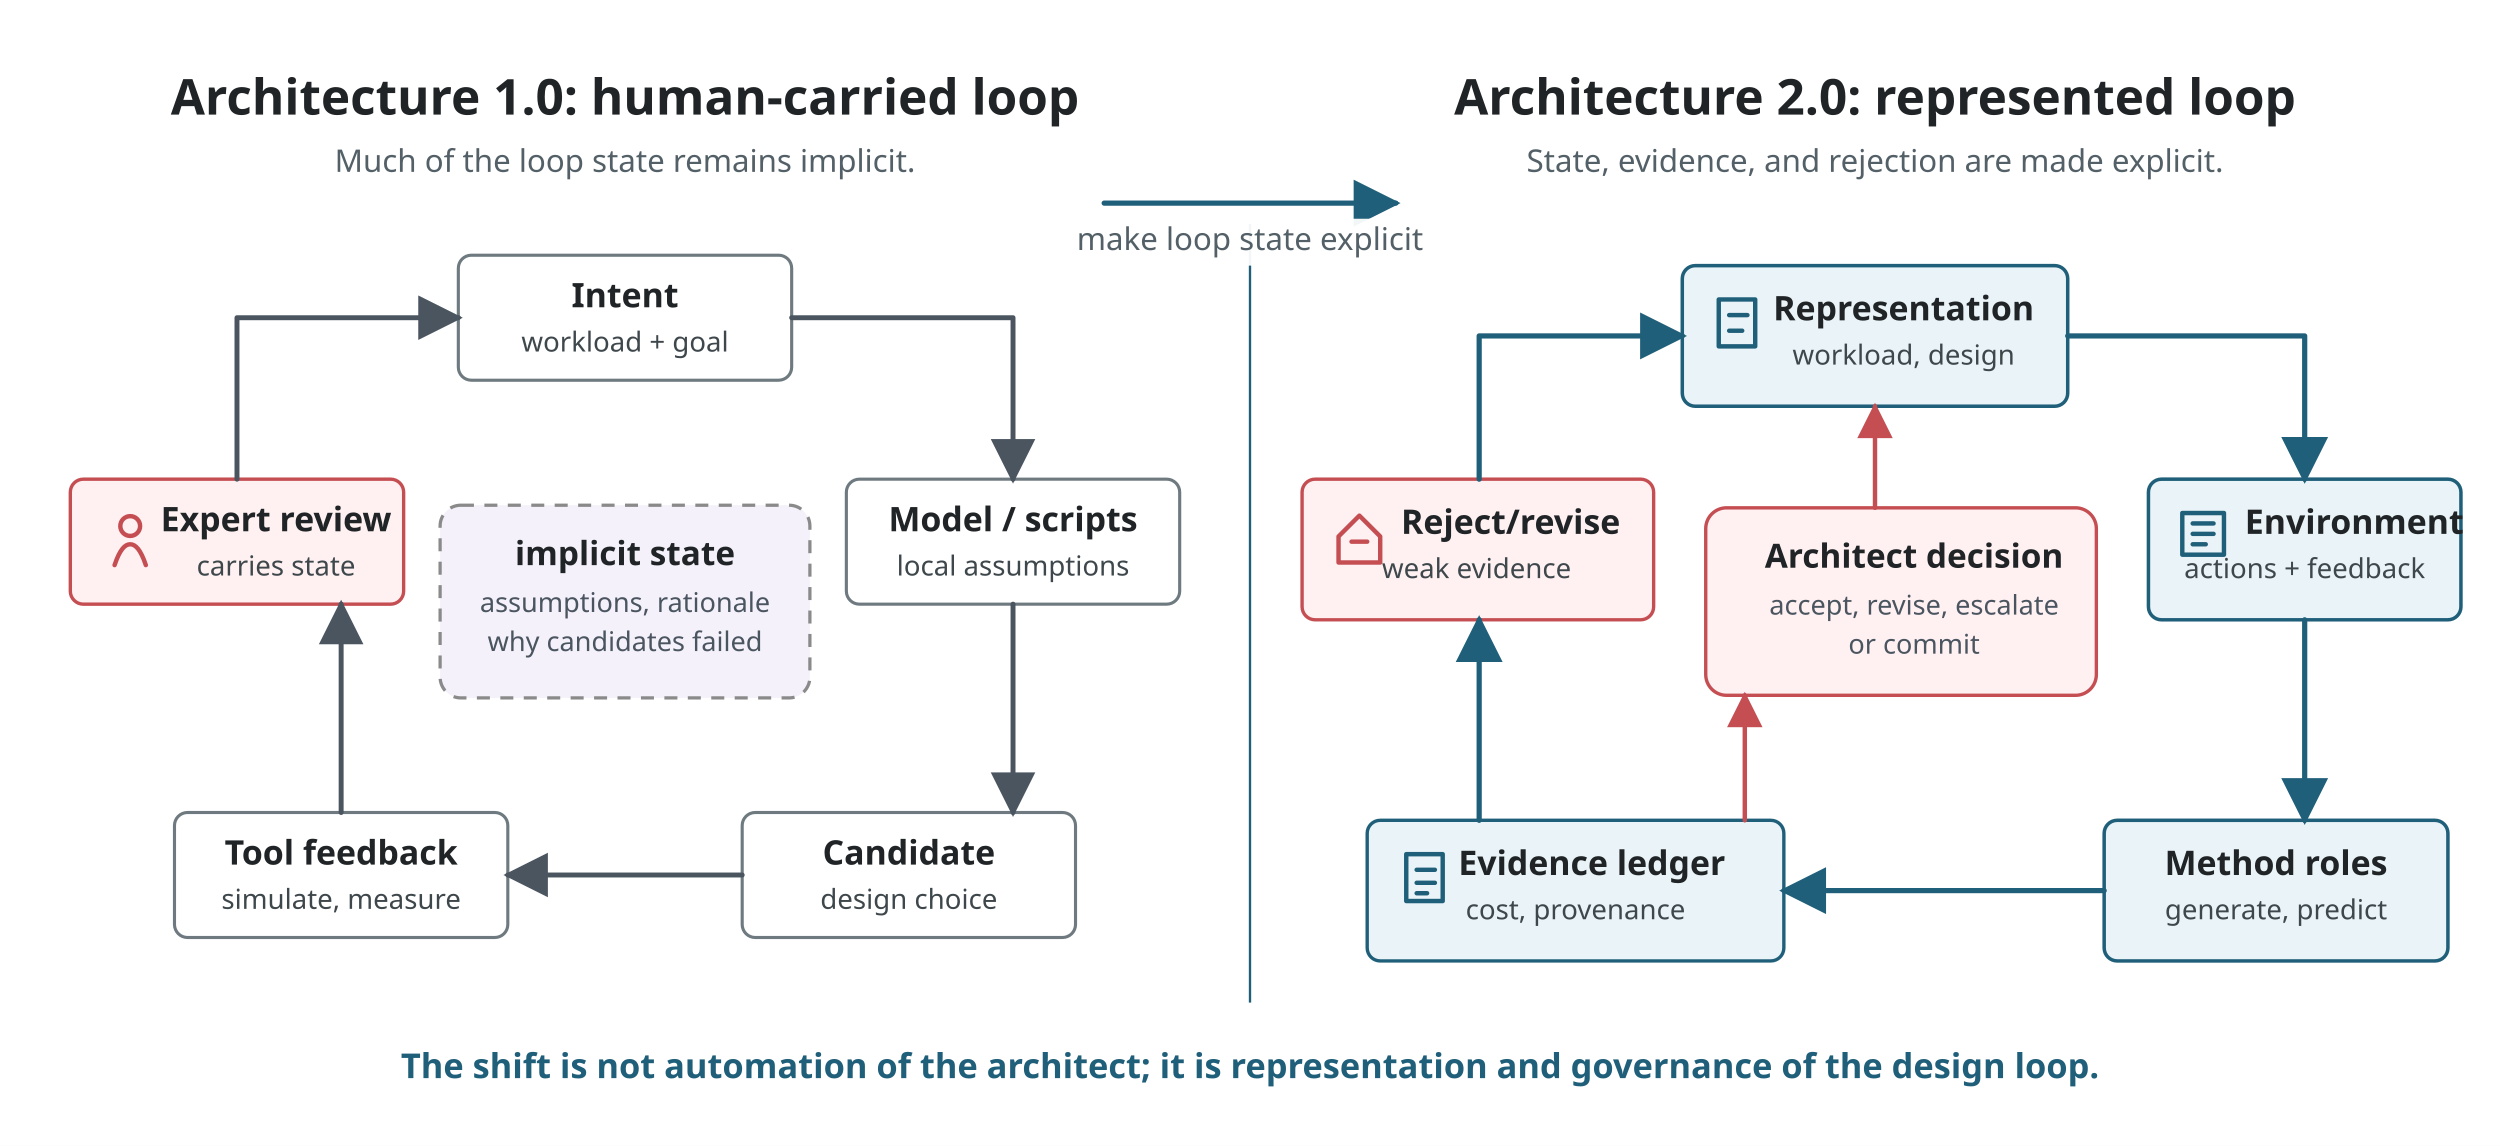
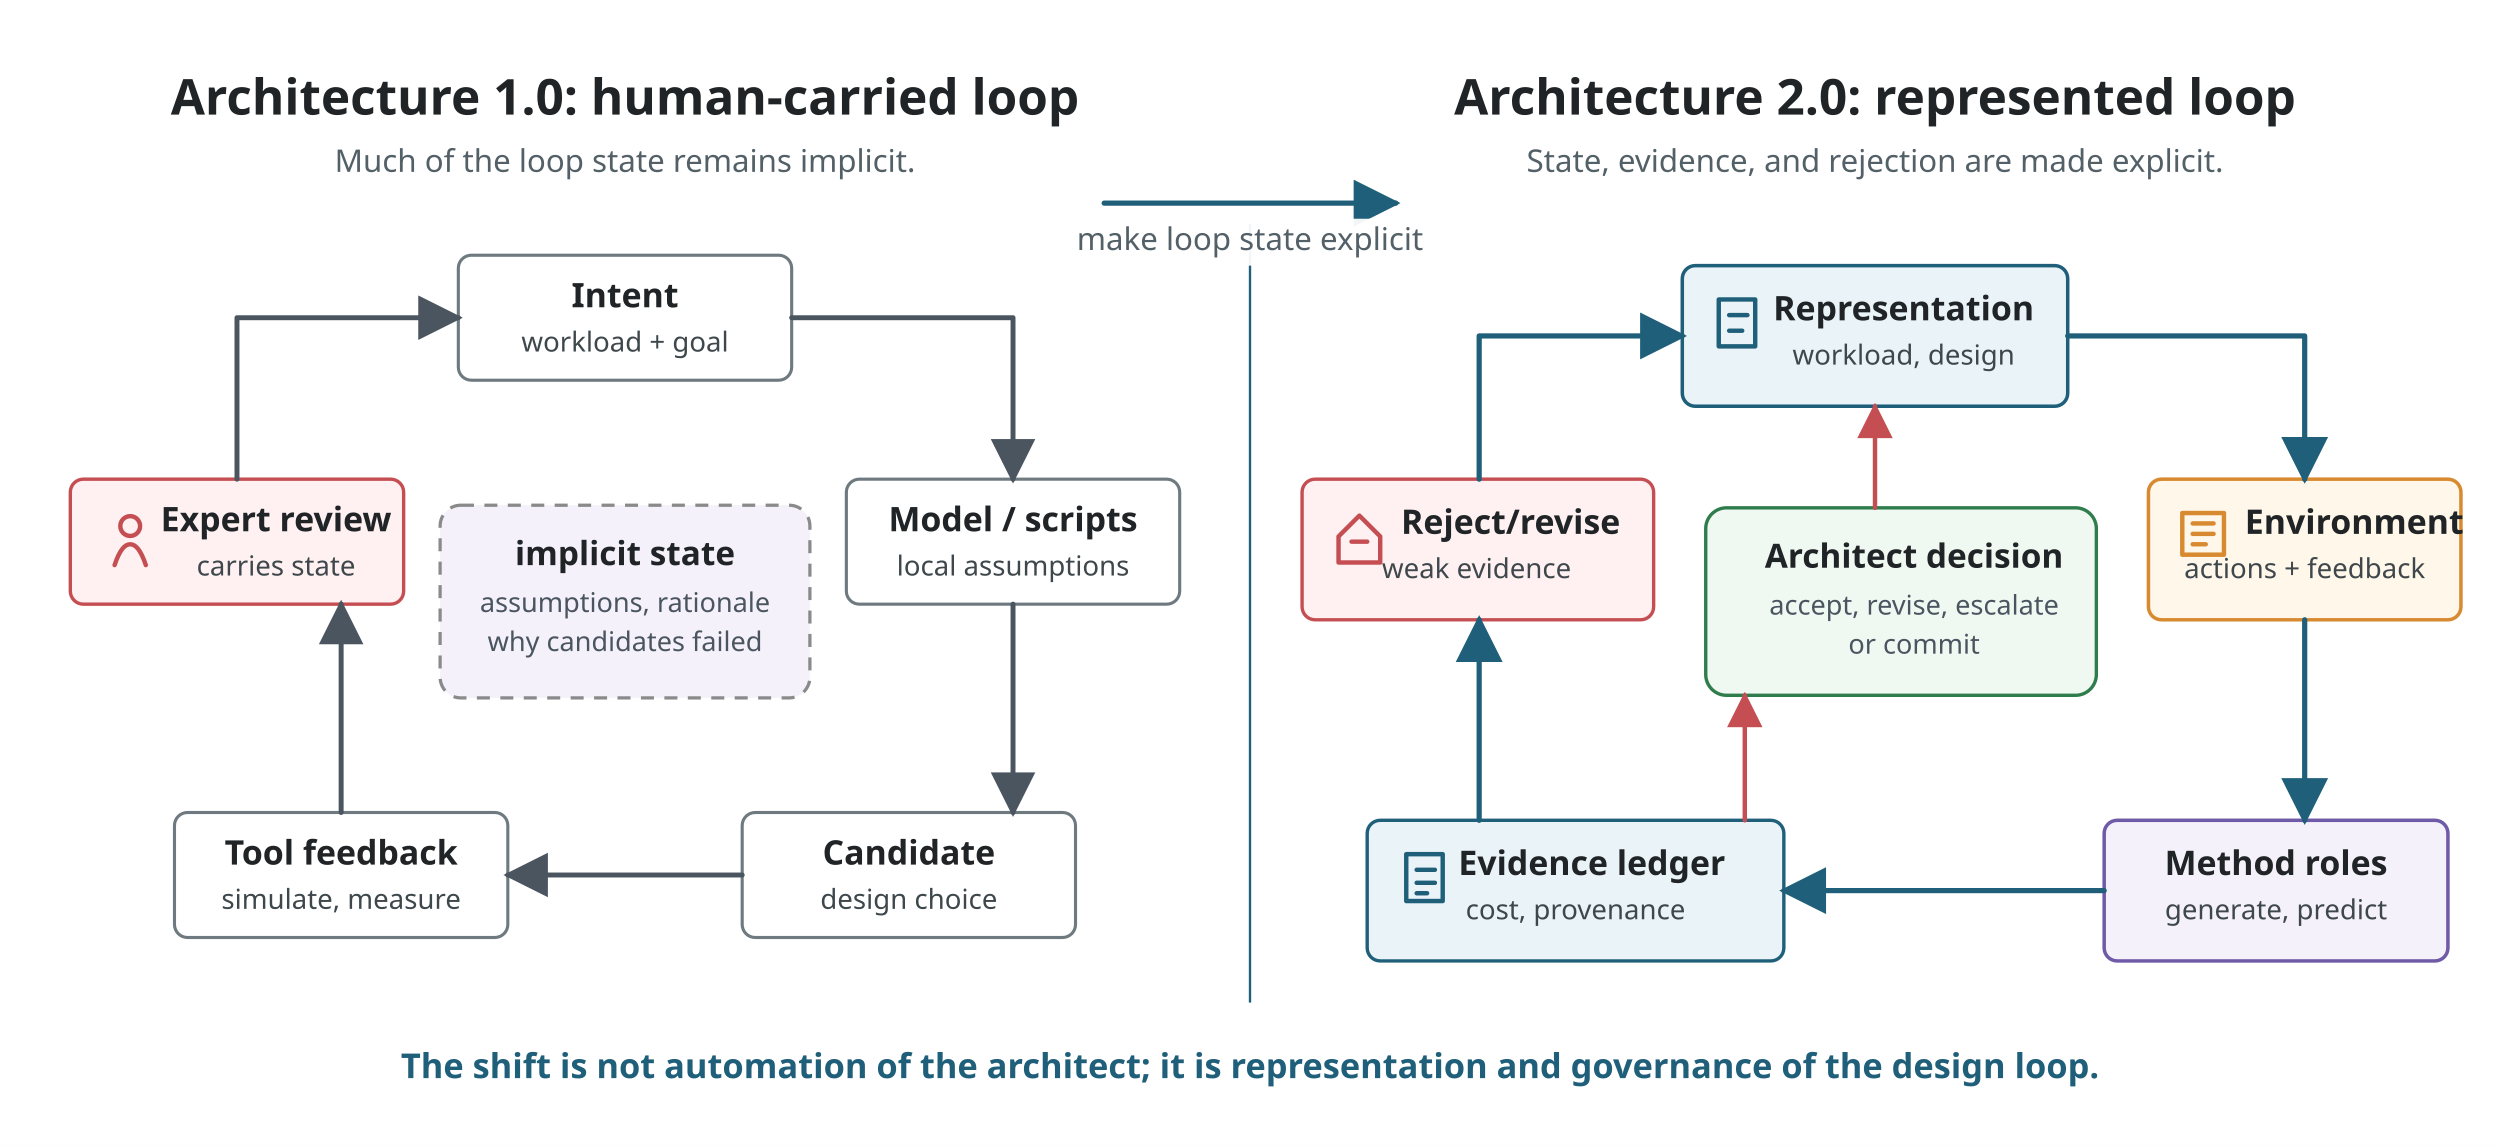
<svg xmlns="http://www.w3.org/2000/svg" viewBox="0 0 960 440" role="img">
  <defs>
    <marker id="arrow" viewBox="0 0 10 10" refX="9" refY="5" markerWidth="9" markerHeight="9" orient="auto">
      <path d="M 0 0 L 10 5 L 0 10 z" fill="#4A5560" />
    </marker>
    <marker id="arrow-blue" viewBox="0 0 10 10" refX="9" refY="5" markerWidth="9" markerHeight="9" orient="auto">
      <path d="M 0 0 L 10 5 L 0 10 z" fill="#1F5F7A" />
    </marker>
    <marker id="arrow-gov" viewBox="0 0 10 10" refX="9" refY="5" markerWidth="8" markerHeight="8" orient="auto">
      <path d="M 0 0 L 10 5 L 0 10 z" fill="#C44E52" />
    </marker>
    <style>
      .font { font-family: sans-serif; }
      .title { font-size: 19px; font-weight: 700; fill: #202426; }
      .subtitle { font-size: 12px; fill: #536067; }
      .node-label { font-size: 13px; font-weight: 700; fill: #202426; }
      .node-body { font-size: 10.6px; fill: #3E474B; }
      .center-label { font-size: 12.8px; font-weight: 700; fill: #202426; }
      .center-body { font-size: 10.4px; fill: #4A5560; }
      .takeaway { font-size: 13.2px; font-weight: 700; fill: #1F5F7A; }
      .label-bg { fill: #FFFFFF; opacity: 0.94; }
      .divider { stroke: #1F5F7A; stroke-width: 0.9; }
      .edge { stroke: #4A5560; stroke-width: 1.9; fill: none; stroke-linecap: round; stroke-linejoin: round; marker-end: url(#arrow); }
      .edge-blue { stroke: #1F5F7A; stroke-width: 2.0; fill: none; stroke-linecap: round; stroke-linejoin: round; marker-end: url(#arrow-blue); }
      .edge-gov { stroke: #C44E52; stroke-width: 1.7; fill: none; stroke-linecap: round; stroke-linejoin: round; marker-end: url(#arrow-gov); }
      .node { fill: #FFFFFF; stroke: #6E7A80; stroke-width: 1.2; }
      .state { fill: #EAF4F8; stroke: #1F5F7A; stroke-width: 1.35; }
      .evidence { fill: #EAF4F8; stroke: #1F5F7A; stroke-width: 1.3; }
      .human { fill: #FFF1F2; stroke: #C44E52; stroke-width: 1.3; }
      .reject { fill: #FFF1F2; stroke: #C44E52; stroke-width: 1.3; }
      .implicit { fill: #F4F1FA; stroke: #8A8A8A; stroke-width: 1.25; stroke-dasharray: 5 4; }
      .ghost-loop { stroke: #1F5F7A; stroke-width: 1.1; fill: none; stroke-dasharray: 4 5; }
      .glyph { fill: none; stroke: currentColor; stroke-width: 1.7; stroke-linecap: round; stroke-linejoin: round; }
      .glyph-human { color: #C44E52; }
      .glyph-state { color: #1F5F7A; }
      .glyph-evidence { color: #1F5F7A; }
      .glyph-reject { color: #C44E52; }
+       .env { fill: #FFF7EA; stroke: #D88A30; stroke-width: 1.35; }
+       .method { fill: #F5F1FA; stroke: #6F5AA8; stroke-width: 1.35; }
+       .decide { fill: #EFF8F1; stroke: #2F7D4C; stroke-width: 1.3; }
+       .glyph-env { color: #D88A30; }
    </style>
  </defs>
  <rect width="960" height="440" fill="#FFFFFF" />
  <g class="font">
    <text class="title" x="240" y="44" text-anchor="middle">Architecture 1.0: human-carried loop</text>
    <text class="subtitle" x="240" y="66" text-anchor="middle">Much of the loop state remains implicit.</text>
    <text class="title" x="720" y="44" text-anchor="middle">Architecture 2.0: represented loop</text>
    <text class="subtitle" x="720" y="66" text-anchor="middle">State, evidence, and rejection are made explicit.</text>
    <line class="divider" x1="480" y1="86" x2="480" y2="385" />
    <rect class="node" x="176" y="98" width="128" height="48" rx="5" />
    <text class="node-label" x="240" y="118" text-anchor="middle">Intent</text>
    <text class="node-body" x="240" y="135" text-anchor="middle">workload + goal</text>
    <rect class="node" x="325" y="184" width="128" height="48" rx="5" />
    <text class="node-label" x="389" y="204" text-anchor="middle">Model / scripts</text>
    <text class="node-body" x="389" y="221" text-anchor="middle">local assumptions</text>
    <rect class="node" x="285" y="312" width="128" height="48" rx="5" />
    <text class="node-label" x="349" y="332" text-anchor="middle">Candidate</text>
    <text class="node-body" x="349" y="349" text-anchor="middle">design choice</text>
    <rect class="node" x="67" y="312" width="128" height="48" rx="5" />
    <text class="node-label" x="131" y="332" text-anchor="middle">Tool feedback</text>
    <text class="node-body" x="131" y="349" text-anchor="middle">simulate, measure</text>
    <rect class="human" x="27" y="184" width="128" height="48" rx="5" />
    <g class="glyph glyph-human" transform="translate(42 197)">
      <circle cx="8" cy="5" r="3.8" />
      <path d="M 2 20 C 4 14, 6 12, 8 12 C 10 12, 12 14, 14 20" />
    </g>
    <text class="node-label" x="106" y="204" text-anchor="middle">Expert review</text>
    <text class="node-body" x="106" y="221" text-anchor="middle">carries state</text>
    <rect class="implicit" x="169" y="194" width="142" height="74" rx="8" />
    <text class="center-label" x="240" y="217" text-anchor="middle">implicit state</text>
    <text class="center-body" x="240" y="235" text-anchor="middle">assumptions, rationale</text>
    <text class="center-body" x="240" y="250" text-anchor="middle">why candidates failed</text>
    <polyline class="edge" points="304,122 389,122 389,184" />
    <polyline class="edge" points="389,232 389,312" />
    <polyline class="edge" points="285,336 195,336" />
    <polyline class="edge" points="131,312 131,232" />
    <polyline class="edge" points="91,184 91,122 176,122" />
    <path class="edge-blue" d="M 424 78 L 536 78" />
    <path class="label-bg" d="M 390 84 H 570 V 102 H 390 Z" />
    <text class="subtitle" x="480" y="96" text-anchor="middle">make loop state explicit</text>
    <rect class="state" x="646" y="102" width="148" height="54" rx="5" />
    <g class="glyph glyph-state" transform="translate(660 115)">
      <rect x="0" y="0" width="14" height="18" />
      <path d="M 4 6 L 11 6" />
      <path d="M 4 12 L 9 12" />
    </g>
    <text class="node-label" x="731" y="123" text-anchor="middle">Representation</text>
    <text class="node-body" x="731" y="140" text-anchor="middle">workload, design</text>
-     <rect class="state" x="825" y="184" width="120" height="54" rx="5" />
-     <g class="glyph glyph-state" transform="translate(838 197)">
+     <rect class="env" x="825" y="184" width="120" height="54" rx="5" />
+     <g class="glyph glyph-env" transform="translate(838 197)">
      <rect x="0" y="0" width="16" height="16" />
      <path d="M 4 4 L 12 4" />
      <path d="M 4 8 L 12 8" />
      <path d="M 4 12 L 9 12" />
    </g>
    <text class="node-label" x="862" y="205" text-anchor="start">Environment</text>
    <text class="node-body" x="885" y="222" text-anchor="middle">actions + feedback</text>
-     <rect class="state" x="808" y="315" width="132" height="54" rx="5" />
+     <rect class="method" x="808" y="315" width="132" height="54" rx="5" />
    <text class="node-label" x="874" y="336" text-anchor="middle">Method roles</text>
    <text class="node-body" x="874" y="353" text-anchor="middle">generate, predict</text>
    <rect class="evidence" x="525" y="315" width="160" height="54" rx="5" />
    <g class="glyph glyph-evidence" transform="translate(540 328)">
      <rect x="0" y="0" width="14" height="18" />
      <path d="M 4 6 L 11 6" />
      <path d="M 4 11 L 11 11" />
      <path d="M 4 15 L 8 15" />
    </g>
    <text class="node-label" x="560" y="336" text-anchor="start">Evidence ledger</text>
    <text class="node-body" x="605" y="353" text-anchor="middle">cost, provenance</text>
    <rect class="reject" x="500" y="184" width="135" height="54" rx="5" />
    <g class="glyph glyph-reject" transform="translate(514 198)">
      <path d="M 8 0 L 16 8 L 16 18 L 0 18 L 0 8 Z" />
      <path d="M 5 10 L 11 10" />
    </g>
    <text class="node-label" x="538" y="205" text-anchor="start">Reject/revise</text>
    <text class="node-body" x="567" y="222" text-anchor="middle">weak evidence</text>
-     <rect class="human" x="655" y="195" width="150" height="72" rx="8" />
+     <rect class="decide" x="655" y="195" width="150" height="72" rx="8" />
    <text class="center-label" x="735" y="218" text-anchor="middle">Architect decision</text>
    <text class="center-body" x="735" y="236" text-anchor="middle">accept, revise, escalate</text>
    <text class="center-body" x="735" y="251" text-anchor="middle">or commit</text>
    <polyline class="edge-blue" points="794,129 885,129 885,184" />
    <polyline class="edge-blue" points="885,238 885,315" />
    <polyline class="edge-blue" points="808,342 685,342" />
    <polyline class="edge-blue" points="568,315 568,238" />
    <polyline class="edge-blue" points="568,184 568,129 646,129" />
    <polyline class="edge-gov" points="670,315 670,267" />
    <polyline class="edge-gov" points="720,195 720,156" />
    <text class="takeaway" x="480" y="414" text-anchor="middle">The shift is not automation of the architect; it is representation and governance of the design loop.</text>
  </g>
</svg>
